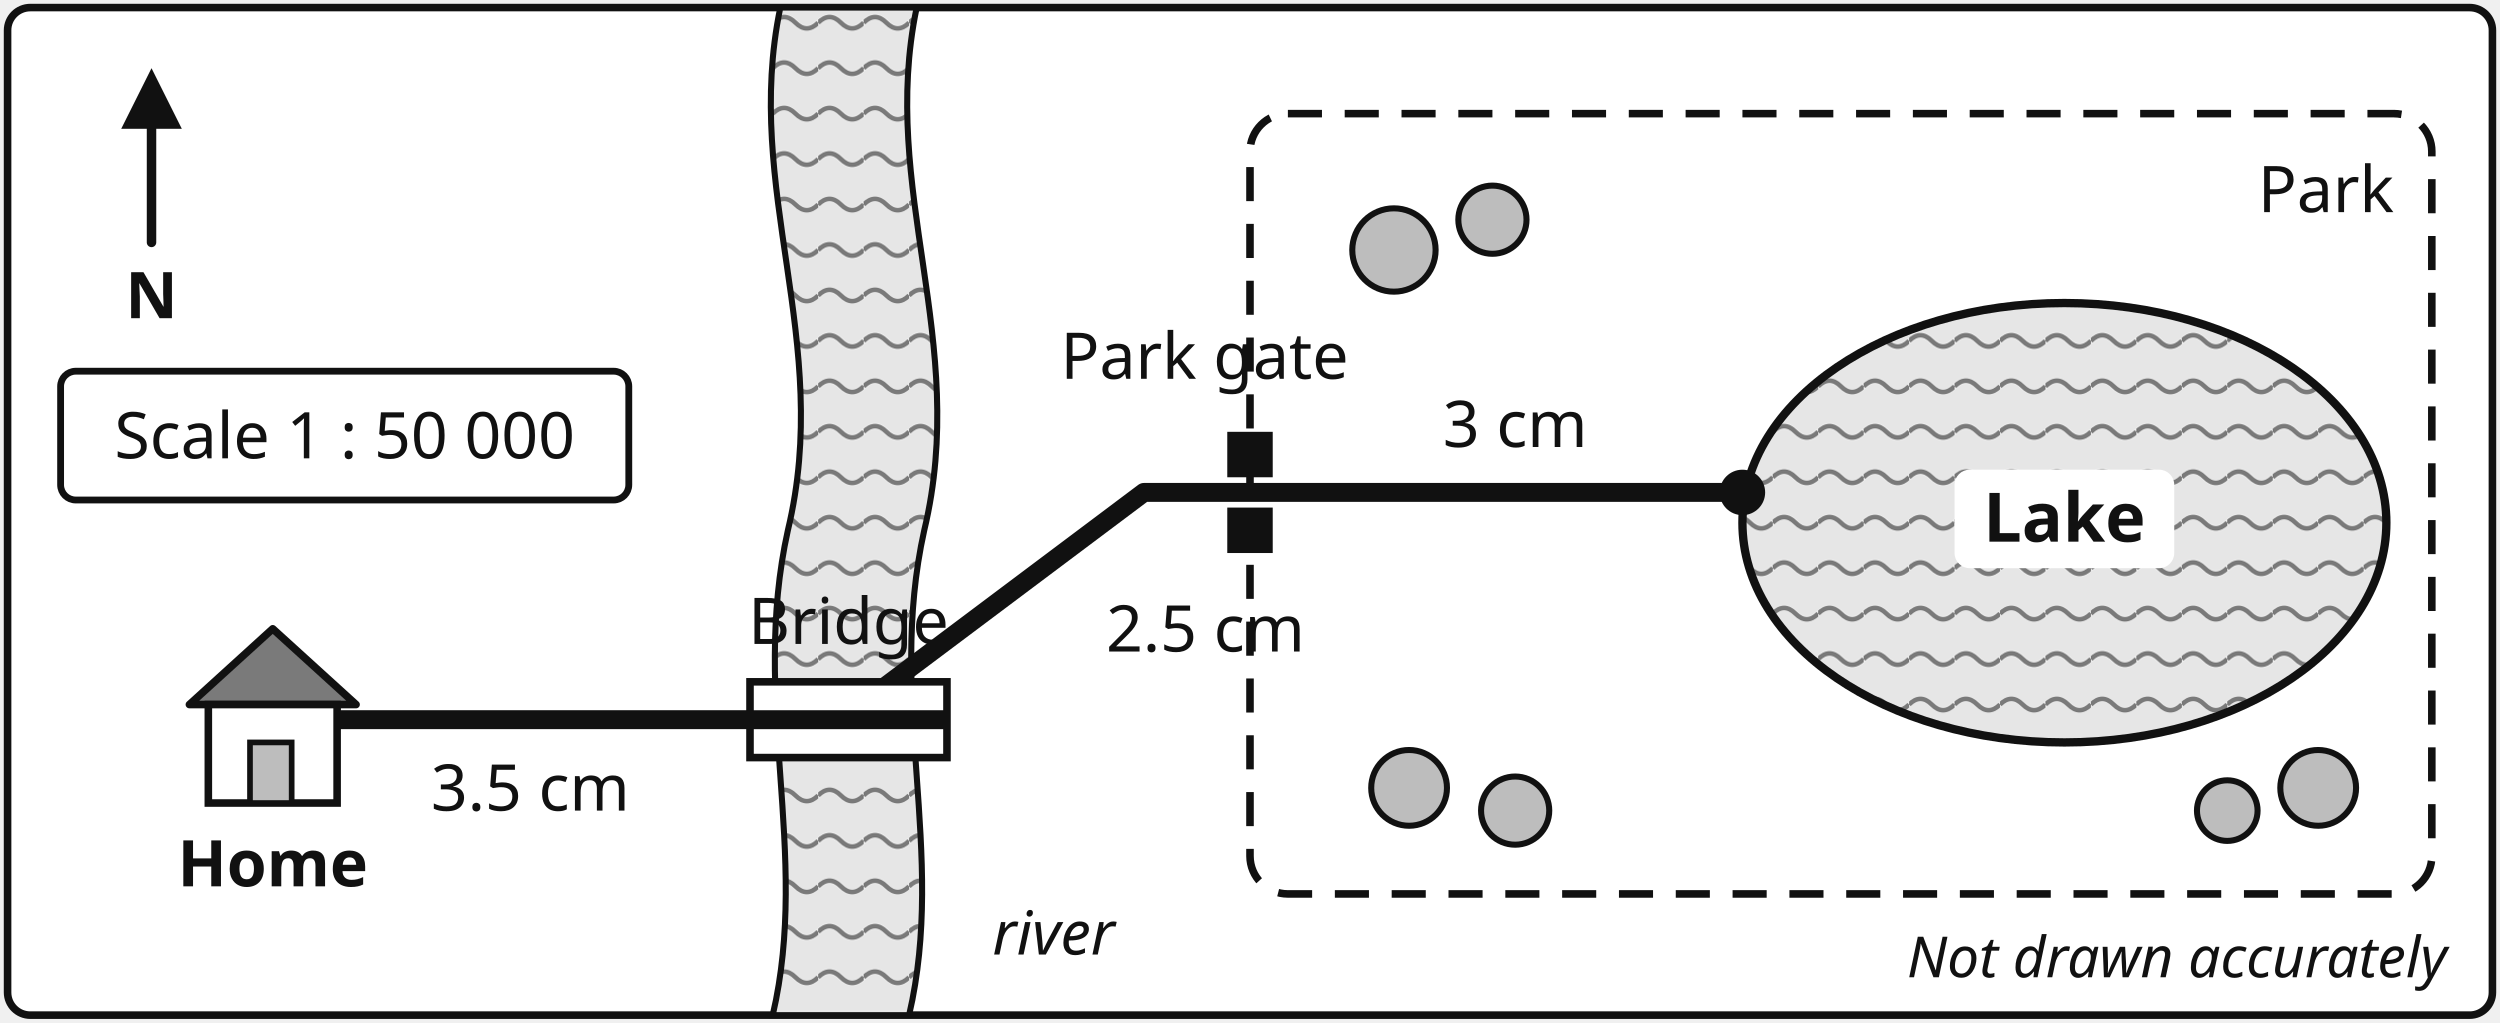
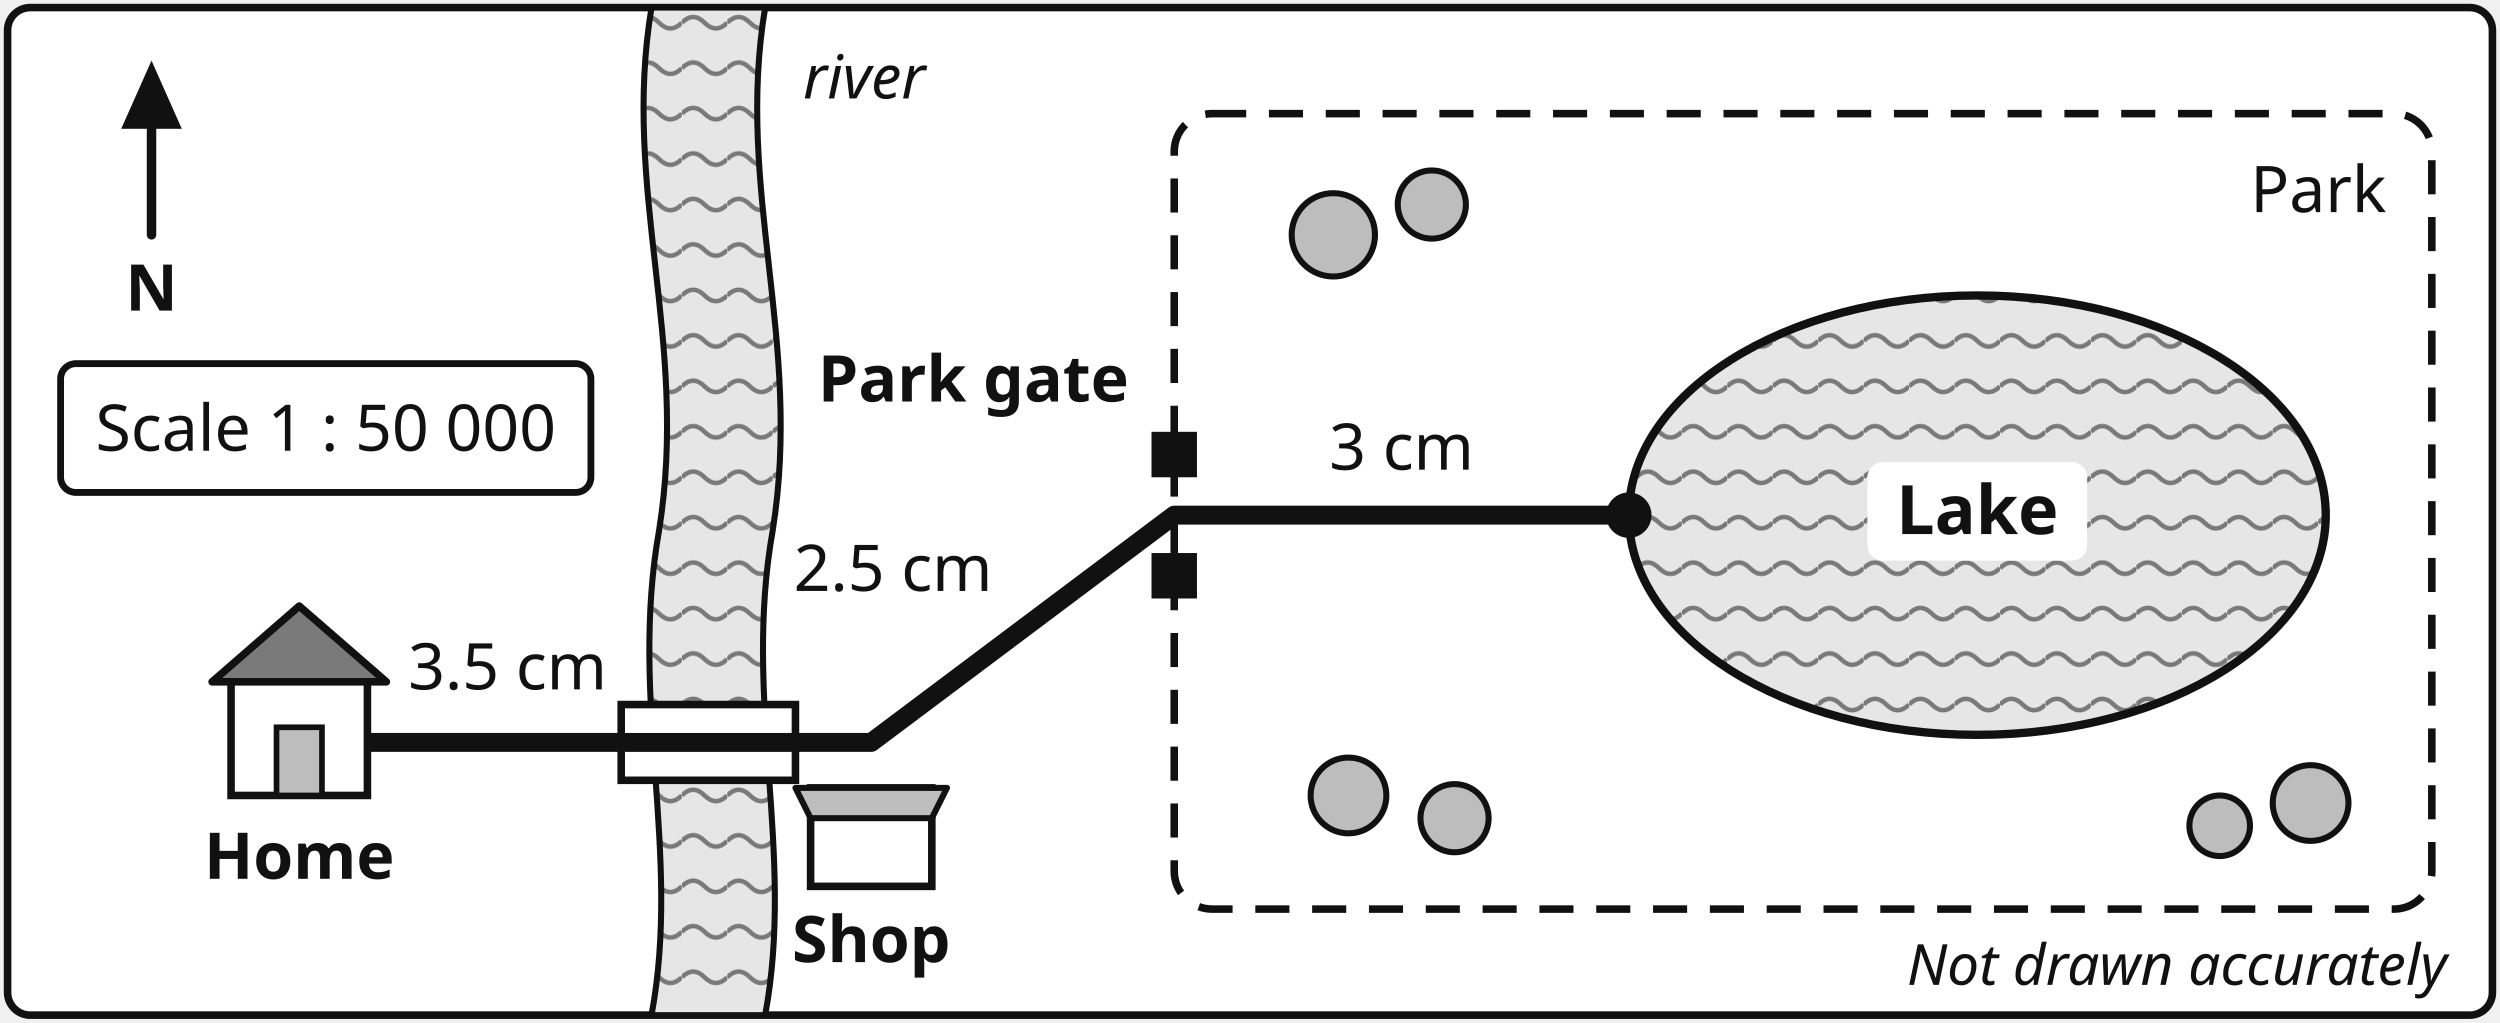
<svg xmlns="http://www.w3.org/2000/svg" viewBox="0 0 660 270" width="660" height="270" font-family="Atkinson Hyperlegible, Noto Sans, sans-serif">
  <defs>
    <pattern id="water" width="12" height="12" patternUnits="userSpaceOnUse">
      <rect width="12" height="12" fill="#e6e6e6" />
      <path d="M0,6 Q3,3 6,6 T12,6" fill="none" stroke="#7a7a7a" stroke-width="1.2" />
    </pattern>
  </defs>
  <rect x="2" y="2" width="656" height="266" rx="6" fill="#fff" stroke="#111" stroke-width="2" />
-   <path d="M40,64 L40,22" stroke="#111" stroke-width="2.5" stroke-linecap="round" />
-   <path d="M32,34 L40,18 L48,34 Z" fill="#111" />
-   <text x="40" y="84" font-size="17" font-weight="700" text-anchor="middle" fill="#111">N</text>
-   <path d="M206,2 C196,50 220,90 208,140 C198,185 214,225 204,268 L240,268 C250,225 234,185 244,140 C256,90 232,50 242,2 Z" fill="url(#water)" stroke="#111" stroke-width="1.6" />
-   <text x="262" y="252" font-size="16" font-style="italic" fill="#111">river</text>
-   <rect x="330" y="30" width="312" height="206" rx="10" fill="#fff" stroke="#111" stroke-width="2" stroke-dasharray="9 6" />
-   <text x="632" y="56" font-size="17" text-anchor="end" fill="#111">Park</text>
+   <path d="M40,62 L40,22" stroke="#111" stroke-width="2.5" stroke-linecap="round" />
+   <path d="M32,34 L40,16 L48,34 Z" fill="#111" />
+   <text x="40" y="82" font-size="17" font-weight="700" text-anchor="middle" fill="#111">N</text>
+   <rect x="16" y="96" width="140" height="34" rx="4" fill="#fff" stroke="#111" stroke-width="1.8" />
+   <text x="86" y="119" font-size="17" text-anchor="middle" fill="#111">Scale 1 : 50 000</text>
+   <path d="M172,2 C164,50 182,90 174,140 C166,185 180,225 172,268 L202,268 C210,225 196,185 204,140 C212,90 194,50 202,2 Z" fill="url(#water)" stroke="#111" stroke-width="1.6" />
+   <text x="212" y="26" font-size="16" font-style="italic" fill="#111">river</text>
+   <rect x="310" y="30" width="332" height="210" rx="10" fill="#fff" stroke="#111" stroke-width="2" stroke-dasharray="9 6" />
+   <text x="630" y="56" font-size="17" text-anchor="end" fill="#111">Park</text>
  <g fill="#bdbdbd" stroke="#111" stroke-width="1.6">
-     <circle cx="368" cy="66" r="11" />
-     <circle cx="394" cy="58" r="9" />
-     <circle cx="372" cy="208" r="10" />
-     <circle cx="400" cy="214" r="9" />
-     <circle cx="612" cy="208" r="10" />
-     <circle cx="588" cy="214" r="8" />
+     <circle cx="352" cy="62" r="11" />
+     <circle cx="378" cy="54" r="9" />
+     <circle cx="356" cy="210" r="10" />
+     <circle cx="384" cy="216" r="9" />
+     <circle cx="610" cy="212" r="10" />
+     <circle cx="586" cy="218" r="8" />
  </g>
-   <ellipse cx="545" cy="138" rx="85" ry="58" fill="url(#water)" stroke="#111" stroke-width="2.2" />
-   <rect x="516" y="124" width="58" height="26" rx="4" fill="#fff" />
-   <text x="545" y="143" font-size="18" font-weight="700" text-anchor="middle" fill="#111">Lake</text>
-   <polyline points="82,190 222,190 302,130 340,130 460,130" fill="none" stroke="#111" stroke-width="5" stroke-linejoin="round" stroke-linecap="round" />
-   <rect x="198" y="180" width="52" height="20" fill="#fff" stroke="#111" stroke-width="2" />
-   <line x1="198" y1="190" x2="250" y2="190" stroke="#111" stroke-width="5" />
-   <text x="224" y="170" font-size="17" text-anchor="middle" fill="#111">Bridge</text>
-   <path d="M50,186 L72,166 L94,186 Z" fill="#7a7a7a" stroke="#111" stroke-width="2" stroke-linejoin="round" />
-   <rect x="55" y="186" width="34" height="26" fill="#fff" stroke="#111" stroke-width="2" />
-   <rect x="66" y="196" width="11" height="16" fill="#bdbdbd" stroke="#111" stroke-width="1.5" />
-   <text x="72" y="234" font-size="17" font-weight="700" text-anchor="middle" fill="#111">Home</text>
-   <rect x="324" y="114" width="12" height="12" fill="#111" />
-   <rect x="324" y="134" width="12" height="12" fill="#111" />
-   <text x="318" y="100" font-size="17" text-anchor="middle" fill="#111">Park gate</text>
-   <circle cx="460" cy="130" r="6" fill="#111" />
-   <text x="140" y="214" font-size="17" text-anchor="middle" fill="#111">3.5 cm</text>
-   <text x="292" y="172" font-size="17" text-anchor="start" fill="#111">2.5 cm</text>
-   <text x="400" y="118" font-size="17" text-anchor="middle" fill="#111">3 cm</text>
-   <rect x="16" y="98" width="150" height="34" rx="4" fill="#fff" stroke="#111" stroke-width="1.8" />
-   <text x="91" y="121" font-size="17" text-anchor="middle" fill="#111">Scale 1 : 50 000</text>
-   <text x="646" y="258" font-size="15" text-anchor="end" font-style="italic" fill="#111">Not drawn accurately</text>
+   <ellipse cx="522" cy="136" rx="92" ry="58" fill="url(#water)" stroke="#111" stroke-width="2.2" />
+   <rect x="493" y="122" width="58" height="26" rx="4" fill="#fff" />
+   <text x="522" y="141" font-size="18" font-weight="700" text-anchor="middle" fill="#111">Lake</text>
+   <polyline points="90,196 230,196 310,136 430,136" fill="none" stroke="#111" stroke-width="5" stroke-linejoin="round" stroke-linecap="round" />
+   <rect x="164" y="186" width="46" height="20" fill="#fff" stroke="#111" stroke-width="2" />
+   <line x1="164" y1="196" x2="210" y2="196" stroke="#111" stroke-width="5" />
+   <path d="M56,180 L79,160 L102,180 Z" fill="#7a7a7a" stroke="#111" stroke-width="2" stroke-linejoin="round" />
+   <rect x="61" y="180" width="36" height="30" fill="#fff" stroke="#111" stroke-width="2" />
+   <rect x="73" y="192" width="12" height="18" fill="#bdbdbd" stroke="#111" stroke-width="1.5" />
+   <text x="79" y="232" font-size="17" font-weight="700" text-anchor="middle" fill="#111">Home</text>
+   <rect x="214" y="208" width="32" height="26" fill="#fff" stroke="#111" stroke-width="2" />
+   <path d="M210,208 L250,208 L246,216 L214,216 Z" fill="#bdbdbd" stroke="#111" stroke-width="1.6" stroke-linejoin="round" />
+   <text x="230" y="254" font-size="17" font-weight="700" text-anchor="middle" fill="#111">Shop</text>
+   <rect x="304" y="114" width="12" height="12" fill="#111" />
+   <rect x="304" y="146" width="12" height="12" fill="#111" />
+   <text x="298" y="106" font-size="17" font-weight="700" text-anchor="end" fill="#111">Park gate</text>
+   <circle cx="430" cy="136" r="6" fill="#111" />
+   <text x="134" y="182" font-size="17" text-anchor="middle" fill="#111">3.5 cm</text>
+   <text x="262" y="156" font-size="17" text-anchor="end" fill="#111">2.5 cm</text>
+   <text x="370" y="124" font-size="17" text-anchor="middle" fill="#111">3 cm</text>
+   <text x="646" y="260" font-size="15" text-anchor="end" font-style="italic" fill="#111">Not drawn accurately</text>
</svg>
